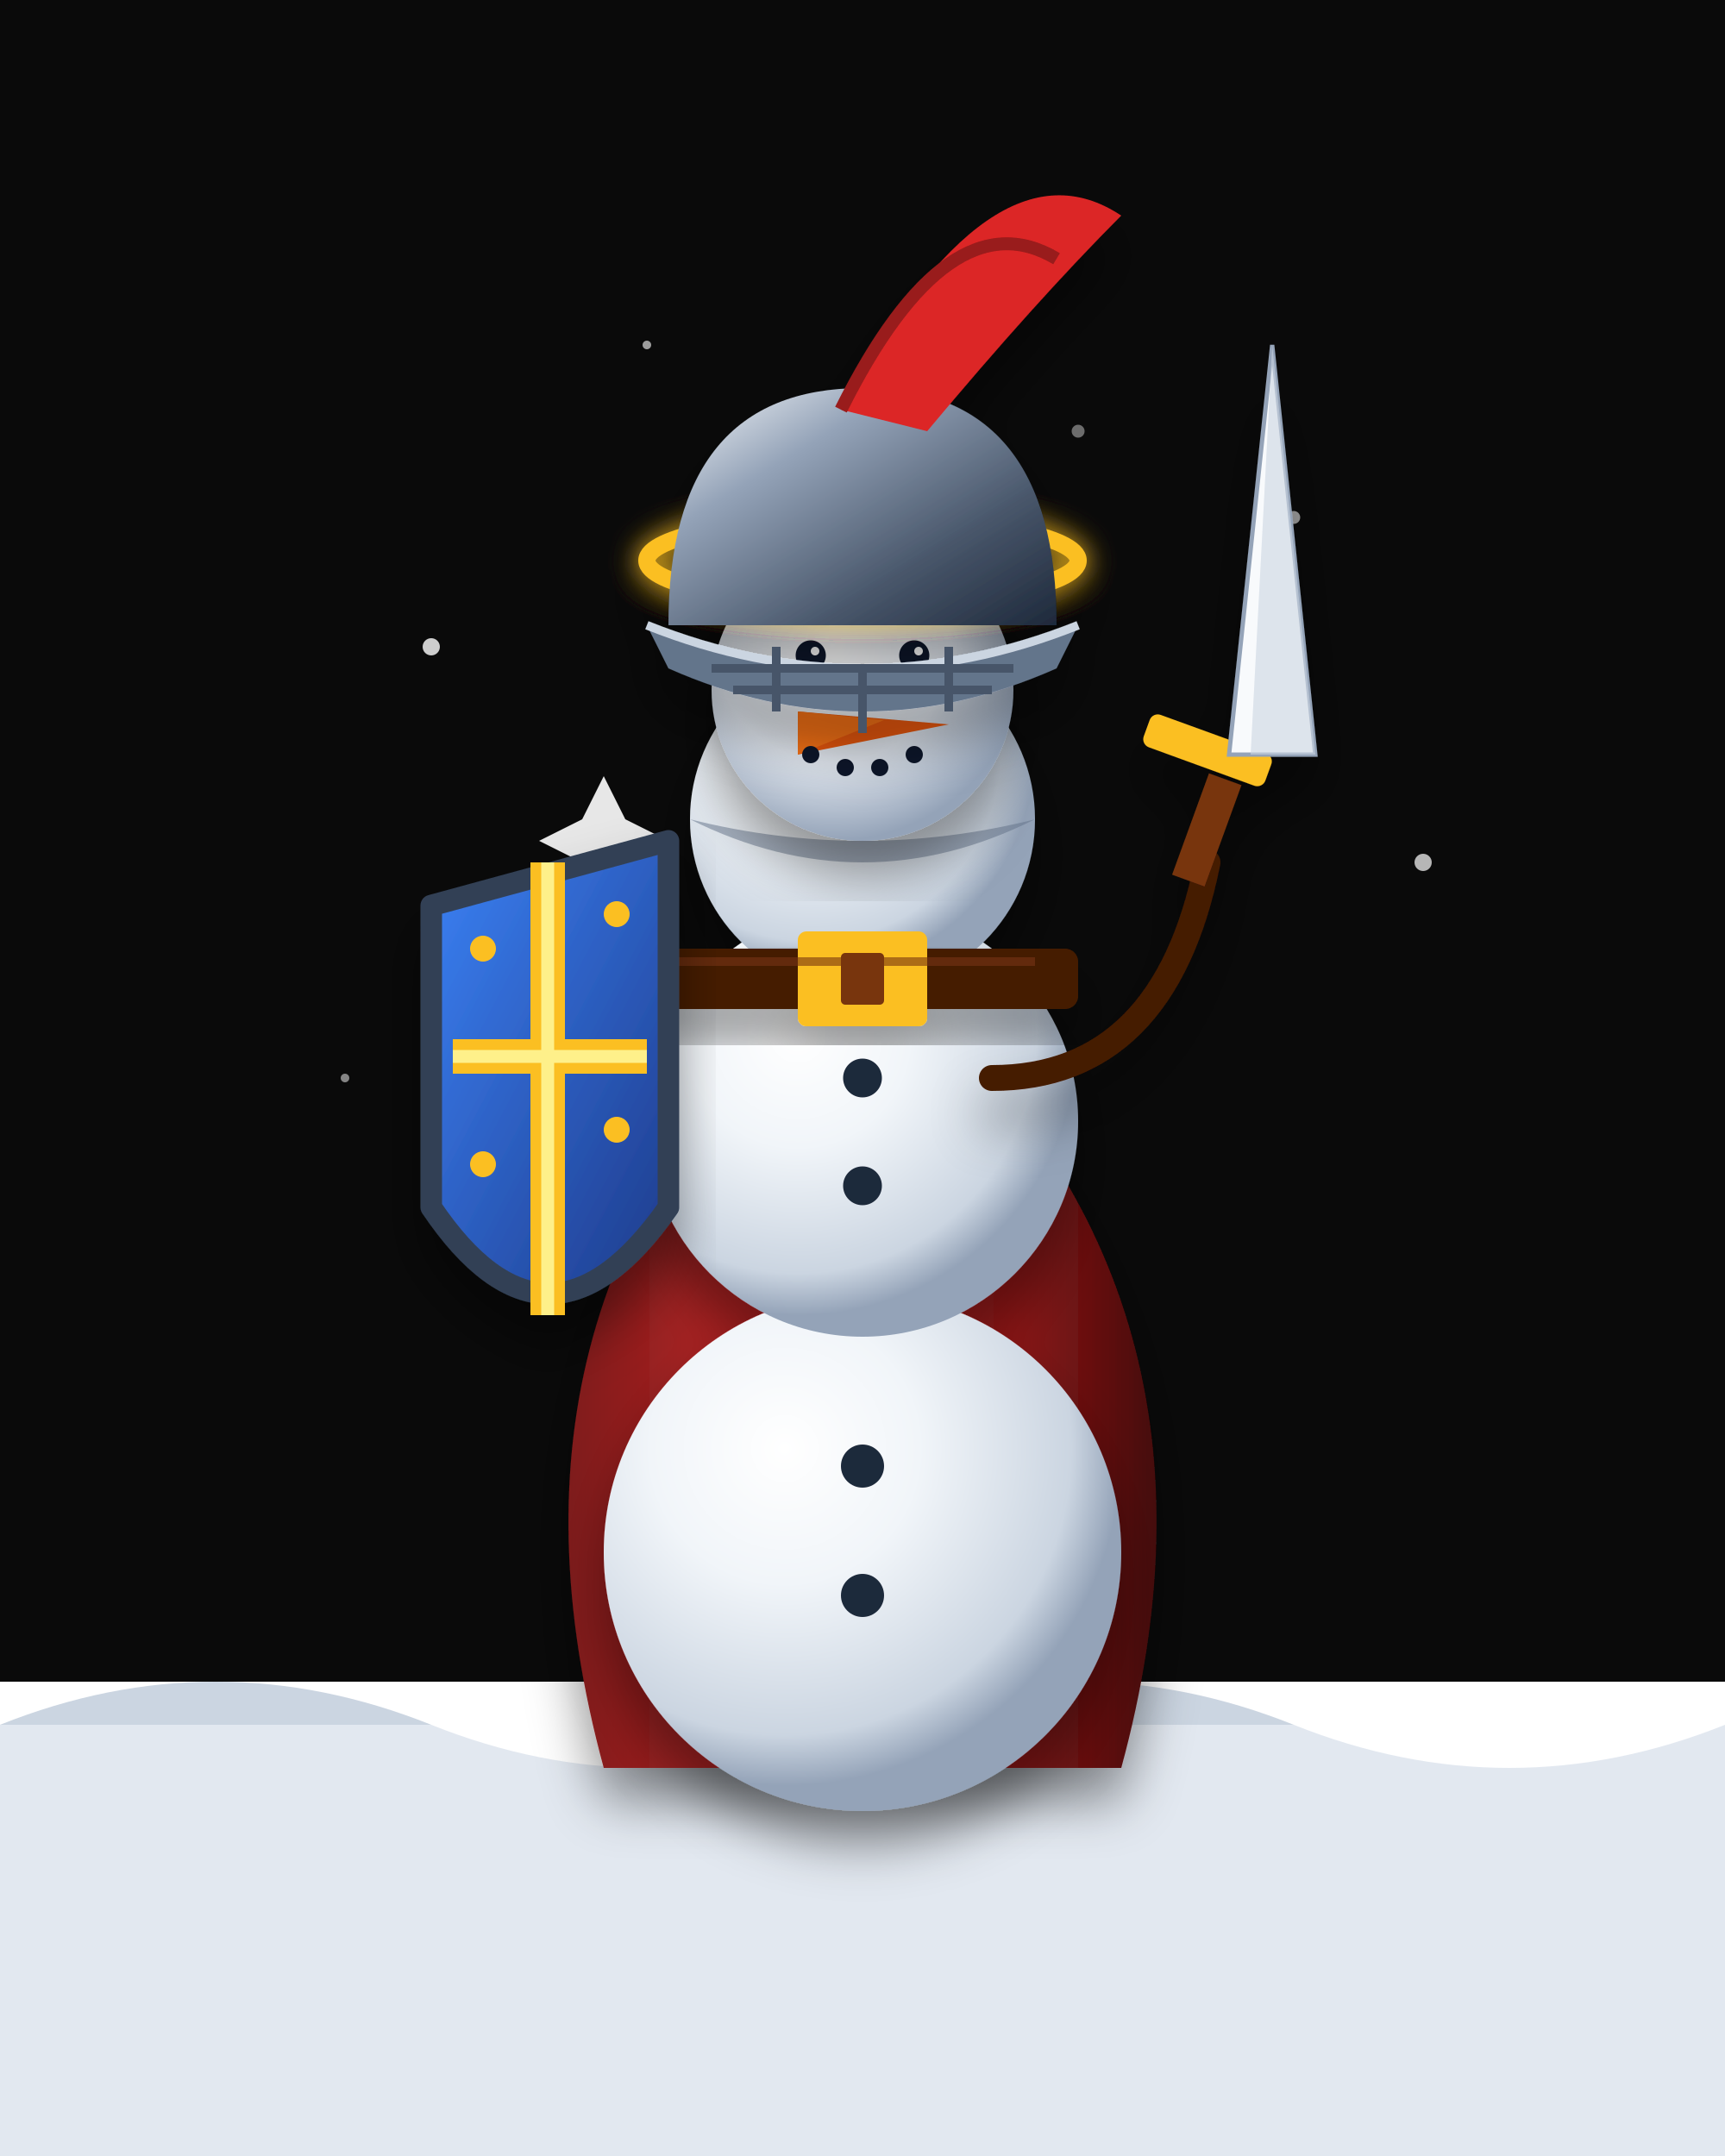
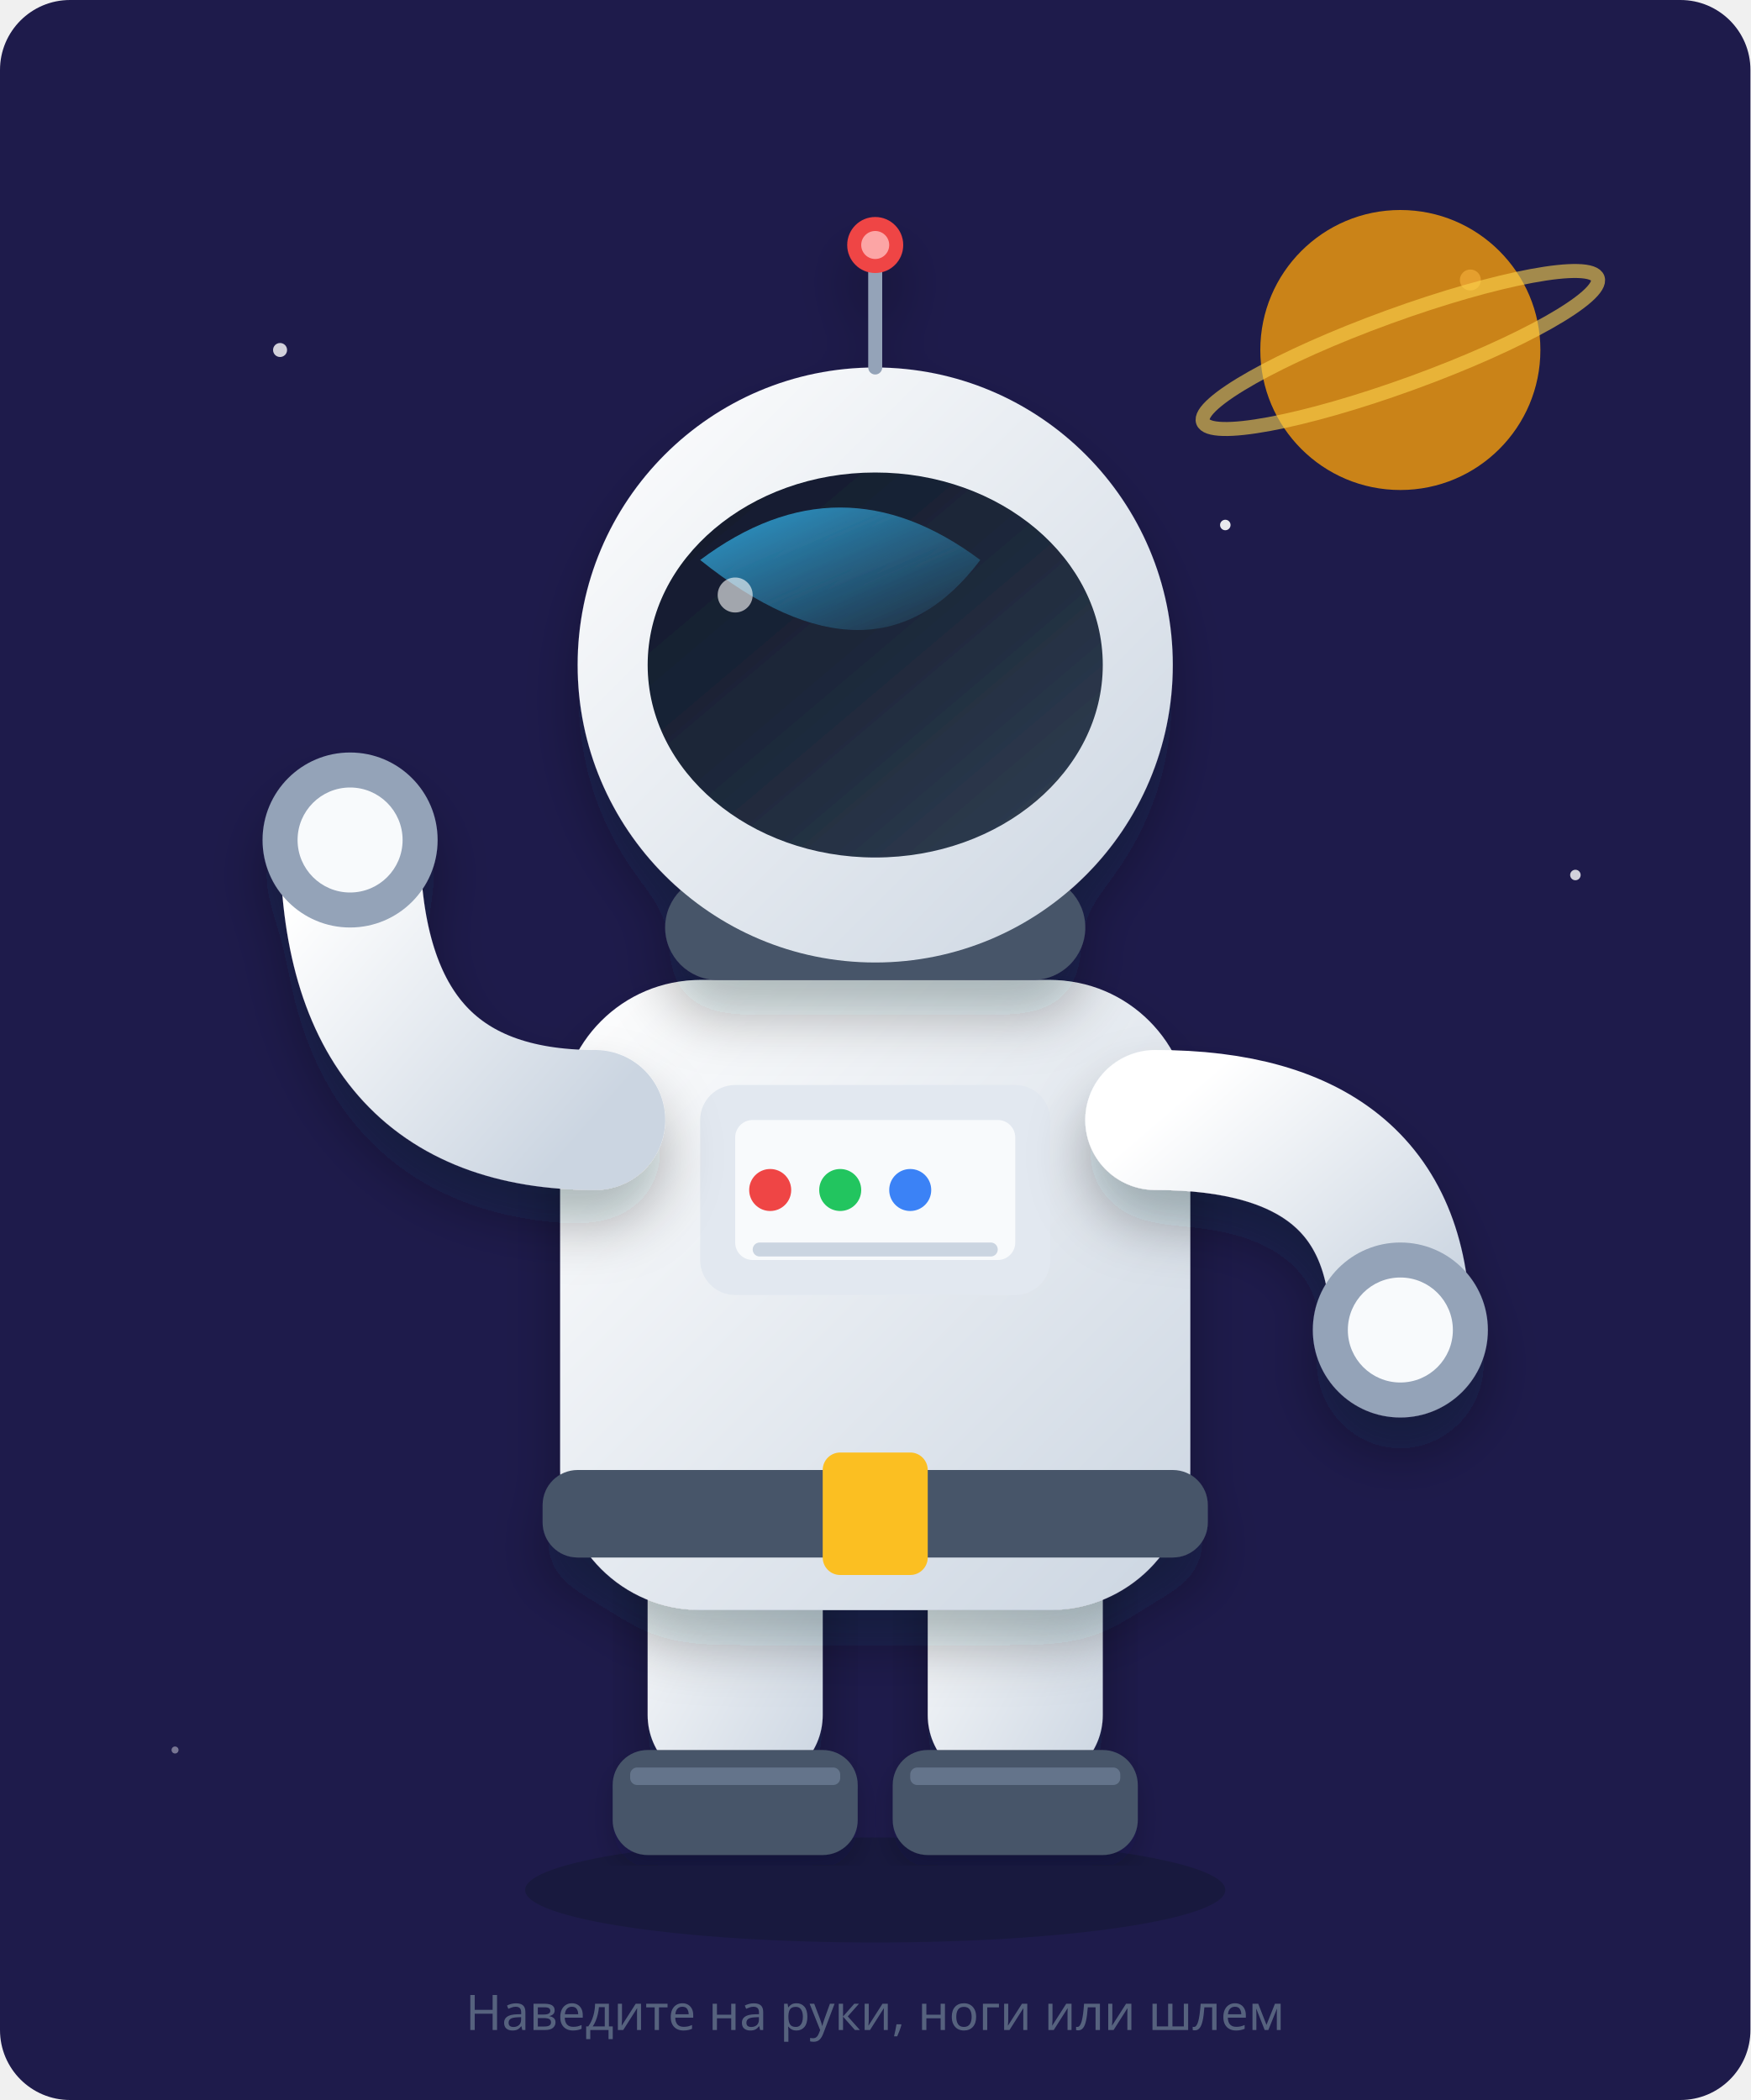
- <svg xmlns="http://www.w3.org/2000/svg" width="400" height="500" viewBox="0 0 400 500">
+ <svg xmlns="http://www.w3.org/2000/svg" width="500" height="600" viewBox="0 0 500 600">
  <defs>
-     <radialGradient id="snowBody" cx="35%" cy="30%" r="65%">
+     <linearGradient id="suitGrad" x1="0%" y1="0%" x2="100%" y2="100%">
      <stop offset="0%" stop-color="#ffffff" />
-       <stop offset="40%" stop-color="#f1f5f9" />
-       <stop offset="85%" stop-color="#cbd5e1" />
-       <stop offset="100%" stop-color="#94a3b8" />
-     </radialGradient>
-     <radialGradient id="snowHead" cx="40%" cy="35%" r="65%">
-       <stop offset="0%" stop-color="#ffffff" />
-       <stop offset="60%" stop-color="#e2e8f0" />
-       <stop offset="100%" stop-color="#94a3b8" />
-     </radialGradient>
-     <linearGradient id="metal" x1="0%" y1="0%" x2="100%" y2="100%">
-       <stop offset="0%" stop-color="#f8fafc" />
-       <stop offset="30%" stop-color="#94a3b8" />
-       <stop offset="70%" stop-color="#475569" />
-       <stop offset="100%" stop-color="#1e293b" />
+       <stop offset="100%" stop-color="#cbd5e1" />
    </linearGradient>
-     <linearGradient id="shieldBlue" x1="0%" y1="0%" x2="100%" y2="100%">
-       <stop offset="0%" stop-color="#3b82f6" />
-       <stop offset="100%" stop-color="#1e3a8a" />
+     <linearGradient id="visorGrad" x1="0%" y1="0%" x2="100%" y2="100%">
+       <stop offset="0%" stop-color="#0f172a" />
+       <stop offset="50%" stop-color="#1e293b" />
+       <stop offset="100%" stop-color="#334155" />
    </linearGradient>
-     <linearGradient id="capeRed" x1="0%" y1="0%" x2="100%" y2="0%">
-       <stop offset="0%" stop-color="#7f1d1d" />
-       <stop offset="50%" stop-color="#dc2626" />
-       <stop offset="100%" stop-color="#450a0a" />
+     <linearGradient id="visorReflect" x1="0%" y1="0%" x2="100%" y2="100%">
+       <stop offset="0%" stop-color="#38bdf8" stop-opacity="0.8" />
+       <stop offset="100%" stop-color="#38bdf8" stop-opacity="0" />
    </linearGradient>
    <filter id="shadow" x="-20%" y="-20%" width="140%" height="140%">
-       <feDropShadow dx="0" dy="8" stdDeviation="6" flood-color="#000" flood-opacity="0.4" />
+       <feDropShadow dx="0" dy="10" stdDeviation="8" flood-color="#0f172a" flood-opacity="0.3" />
    </filter>
-     <filter id="glow" x="-50%" y="-50%" width="200%" height="200%">
-       <feGaussianBlur stdDeviation="3" result="blur" />
-       <feComposite in="SourceGraphic" in2="blur" operator="over" />
+     <filter id="softShadow" x="-10%" y="-10%" width="120%" height="120%">
+       <feDropShadow dx="0" dy="4" stdDeviation="4" flood-color="#0f172a" flood-opacity="0.2" />
    </filter>
  </defs>
-   <rect width="400" height="500" fill="#0a0a0a" />
-   <circle cx="100" cy="150" r="2" fill="#fff" opacity="0.8" />
-   <circle cx="300" cy="120" r="1.5" fill="#fff" opacity="0.6" />
-   <circle cx="80" cy="250" r="1" fill="#fff" opacity="0.5" />
-   <circle cx="330" cy="200" r="2" fill="#fff" opacity="0.7" />
-   <circle cx="250" cy="100" r="1.5" fill="#fff" opacity="0.4" />
-   <circle cx="150" cy="80" r="1" fill="#fff" opacity="0.6" />
-   <path d="M 140 180 L 145 190 L 155 195 L 145 200 L 140 210 L 135 200 L 125 195 L 135 190 Z" fill="#fff" opacity="0.9" />
-   <rect x="0" y="400" width="400" height="100" fill="#e2e8f0" />
-   <rect x="0" y="390" width="400" height="10" fill="#cbd5e1" />
-   <path d="M 0 400 Q 50 380 100 400 T 200 400 T 300 400 T 400 400 L 400 390 L 0 390 Z" fill="#ffffff" />
-   <path d="M 190 230 Q 110 300 140 410 L 260 410 Q 290 300 210 230 Z" fill="url(#capeRed)" filter="url(#shadow)" />
-   <g id="snowman-body" filter="url(#shadow)">
-     <circle cx="200" cy="360" r="60" fill="url(#snowBody)" />
-     <circle cx="200" cy="260" r="50" fill="url(#snowBody)" />
-     <circle cx="200" cy="190" r="40" fill="url(#snowBody)" />
-     <path d="M 160 190 Q 200 210 240 190 Q 200 200 160 190 Z" fill="#64748b" opacity="0.5" />
-     <circle cx="200" cy="250" r="4.5" fill="#1e293b" />
-     <circle cx="200" cy="275" r="4.5" fill="#1e293b" />
-     <circle cx="200" cy="340" r="5" fill="#1e293b" />
-     <circle cx="200" cy="370" r="5" fill="#1e293b" />
+   <style>
+     .arm-left { transition: transform 0.4s cubic-bezier(0.34, 1.56, 0.64, 1); transform-origin: 170px 320px; }
+     .arm-left:hover { transform: rotate(-30deg); }
+     
+     .arm-right { transition: transform 0.4s cubic-bezier(0.34, 1.56, 0.64, 1); transform-origin: 330px 320px; }
+     .arm-right:hover { transform: rotate(30deg); }
+     
+     .helmet { transition: transform 0.4s ease; transform-origin: 250px 200px; }
+     .helmet:hover { transform: translateY(-10px) rotate(5deg); }
+     
+     .leg-left { transition: transform 0.4s ease; transform-origin: 210px 450px; }
+     .leg-left:hover { transform: rotate(15deg); }
+     
+     .leg-right { transition: transform 0.4s ease; transform-origin: 290px 450px; }
+     .leg-right:hover { transform: rotate(-15deg); }
+   </style>
+   <rect width="500" height="600" fill="#1e1b4b" rx="20" />
+   <circle cx="80" cy="100" r="2" fill="#fff" opacity="0.8" />
+   <circle cx="420" cy="80" r="3" fill="#fff" opacity="0.6" />
+   <circle cx="350" cy="150" r="1.5" fill="#fff" opacity="0.9" />
+   <circle cx="120" cy="300" r="2" fill="#fff" opacity="0.5" />
+   <circle cx="400" cy="400" r="2.5" fill="#fff" opacity="0.7" />
+   <circle cx="50" cy="500" r="1" fill="#fff" opacity="0.4" />
+   <circle cx="450" cy="250" r="1.5" fill="#fff" opacity="0.8" />
+   <circle cx="400" cy="100" r="40" fill="#f59e0b" opacity="0.8" />
+   <ellipse cx="400" cy="100" rx="60" ry="10" fill="none" stroke="#fcd34d" stroke-width="4" transform="rotate(-20 400 100)" opacity="0.6" />
+   <ellipse cx="250" cy="540" rx="100" ry="15" fill="#0f172a" opacity="0.4" />
+   <g id="legs">
+     <g class="leg-left">
+       <rect x="185" y="420" width="50" height="90" rx="20" fill="url(#suitGrad)" filter="url(#shadow)" />
+       <rect x="175" y="500" width="70" height="30" rx="10" fill="#475569" filter="url(#softShadow)" />
+       <rect x="180" y="505" width="60" height="5" fill="#64748b" rx="2" />
+     </g>
+     <g class="leg-right">
+       <rect x="265" y="420" width="50" height="90" rx="20" fill="url(#suitGrad)" filter="url(#shadow)" />
+       <rect x="255" y="500" width="70" height="30" rx="10" fill="#475569" filter="url(#softShadow)" />
+       <rect x="260" y="505" width="60" height="5" fill="#64748b" rx="2" />
+     </g>
  </g>
-   <g id="belt" filter="url(#shadow)">
-     <rect x="150" y="220" width="100" height="14" fill="#451a03" rx="3" />
-     <rect x="185" y="216" width="30" height="22" fill="#fbbf24" rx="2" />
-     <rect x="195" y="221" width="10" height="12" fill="#78350f" rx="1" />
-     <rect x="155" y="222" width="85" height="2" fill="#78350f" opacity="0.6" />
+   <g id="body" filter="url(#shadow)">
+     <rect x="170" y="280" width="160" height="180" rx="30" fill="#94a3b8" />
+     <rect x="180" y="290" width="140" height="160" rx="20" fill="#64748b" />
+     <circle cx="250" cy="370" r="15" fill="#38bdf8" opacity="0.8" />
+     <circle cx="250" cy="370" r="8" fill="#0284c7" />
+     <rect x="160" y="280" width="180" height="180" rx="40" fill="url(#suitGrad)" />
+     <rect x="200" y="310" width="100" height="60" rx="10" fill="#e2e8f0" />
+     <rect x="210" y="320" width="80" height="40" rx="5" fill="#f8fafc" />
+     <circle cx="220" cy="340" r="6" fill="#ef4444" />
+     <circle cx="240" cy="340" r="6" fill="#22c55e" />
+     <circle cx="260" cy="340" r="6" fill="#3b82f6" />
+     <rect x="215" y="355" width="70" height="4" fill="#cbd5e1" rx="2" />
+     <rect x="155" y="420" width="190" height="25" rx="10" fill="#475569" />
+     <rect x="235" y="415" width="30" height="35" rx="5" fill="#fbbf24" />
  </g>
-   <g id="head" filter="url(#shadow)">
-     <circle cx="200" cy="160" r="35" fill="url(#snowHead)" />
-     <polygon points="185,165 220,168 185,175" fill="#ea580c" />
-     <polygon points="185,165 205,167 185,175" fill="#f97316" />
-     <circle cx="188" cy="152" r="3.5" fill="#0f172a" />
-     <circle cx="212" cy="152" r="3.5" fill="#0f172a" />
-     <circle cx="189" cy="151" r="1" fill="#fff" />
-     <circle cx="213" cy="151" r="1" fill="#fff" />
-     <circle cx="188" cy="175" r="2" fill="#0f172a" />
-     <circle cx="196" cy="178" r="2" fill="#0f172a" />
-     <circle cx="204" cy="178" r="2" fill="#0f172a" />
-     <circle cx="212" cy="175" r="2" fill="#0f172a" />
+   <g id="arms" filter="url(#shadow)">
+     <g class="arm-left">
+       <path d="M 170 320 Q 100 320 100 240" fill="none" stroke="url(#suitGrad)" stroke-width="40" stroke-linecap="round" />
+       <circle cx="100" cy="240" r="25" fill="#94a3b8" />
+       <circle cx="100" cy="240" r="15" fill="#f8fafc" />
+     </g>
+     <g class="arm-right">
+       <path d="M 330 320 Q 400 320 400 380" fill="none" stroke="url(#suitGrad)" stroke-width="40" stroke-linecap="round" />
+       <circle cx="400" cy="380" r="25" fill="#94a3b8" />
+       <circle cx="400" cy="380" r="15" fill="#f8fafc" />
+     </g>
  </g>
-   <g id="helmet-group" filter="url(#shadow)">
-     <ellipse cx="200" cy="130" rx="50" ry="10" fill="none" stroke="#fbbf24" stroke-width="4" filter="url(#glow)" />
-     <path d="M 155 145 Q 155 90 200 90 Q 245 90 245 145 Z" fill="url(#metal)" />
-     <path d="M 195 95 Q 230 30 260 50 Q 240 70 215 100 Z" fill="#dc2626" />
-     <path d="M 195 95 Q 220 45 245 60" fill="none" stroke="#991b1b" stroke-width="3" />
-     <path d="M 150 145 Q 200 165 250 145 L 245 155 Q 200 175 155 155 Z" fill="#64748b" />
-     <path d="M 150 145 Q 200 165 250 145" fill="none" stroke="#cbd5e1" stroke-width="2" />
-     <path d="M 165 155 L 235 155" stroke="#475569" stroke-width="2" />
-     <path d="M 170 160 L 230 160" stroke="#475569" stroke-width="2" />
-     <path d="M 180 150 L 180 165 M 200 155 L 200 170 M 220 150 L 220 165" stroke="#475569" stroke-width="2" />
+   <g id="helmet-group" class="helmet" filter="url(#shadow)">
+     <rect x="190" y="250" width="120" height="30" rx="15" fill="#475569" />
+     <circle cx="250" cy="190" r="85" fill="url(#suitGrad)" />
+     <ellipse cx="250" cy="190" rx="65" ry="55" fill="url(#visorGrad)" />
+     <path d="M 200 160 Q 240 130 280 160 Q 250 200 200 160 Z" fill="url(#visorReflect)" />
+     <circle cx="210" cy="170" r="5" fill="#fff" opacity="0.6" />
+     <line x1="250" y1="105" x2="250" y2="70" stroke="#94a3b8" stroke-width="4" stroke-linecap="round" />
+     <circle cx="250" cy="70" r="8" fill="#ef4444" />
+     <circle cx="250" cy="70" r="4" fill="#fca5a5" />
  </g>
-   <g id="sword-group" filter="url(#shadow)">
-     <path d="M 230 250 Q 270 250 280 200" fill="none" stroke="#451a03" stroke-width="6" stroke-linecap="round" />
-     <rect x="276" y="180" width="8" height="25" fill="#78350f" transform="rotate(20 280 192)" />
-     <rect x="265" y="170" width="30" height="8" fill="#fbbf24" transform="rotate(20 280 174)" rx="2" />
-     <polygon points="285,175 295,80 305,175" fill="#f8fafc" stroke="#94a3b8" stroke-width="1" />
-     <polygon points="290,175 295,80 305,175" fill="#cbd5e1" opacity="0.6" />
-   </g>
-   <g id="shield-group" filter="url(#shadow)">
-     <path d="M 100 210 L 155 195 L 155 280 Q 127 320 100 280 Z" fill="url(#shieldBlue)" stroke="#334155" stroke-width="5" stroke-linejoin="round" />
-     <path d="M 127 200 L 127 305 M 105 245 L 150 245" stroke="#fbbf24" stroke-width="8" />
-     <path d="M 127 200 L 127 305 M 105 245 L 150 245" stroke="#fef08a" stroke-width="3" />
-     <circle cx="112" cy="220" r="3" fill="#fbbf24" />
-     <circle cx="143" cy="212" r="3" fill="#fbbf24" />
-     <circle cx="112" cy="270" r="3" fill="#fbbf24" />
-     <circle cx="143" cy="262" r="3" fill="#fbbf24" />
-   </g>
+   <text x="250" y="580" font-family="sans-serif" font-size="14" fill="#64748b" text-anchor="middle" opacity="0.8">Наведите на руки, ноги или шлем</text>
</svg>
